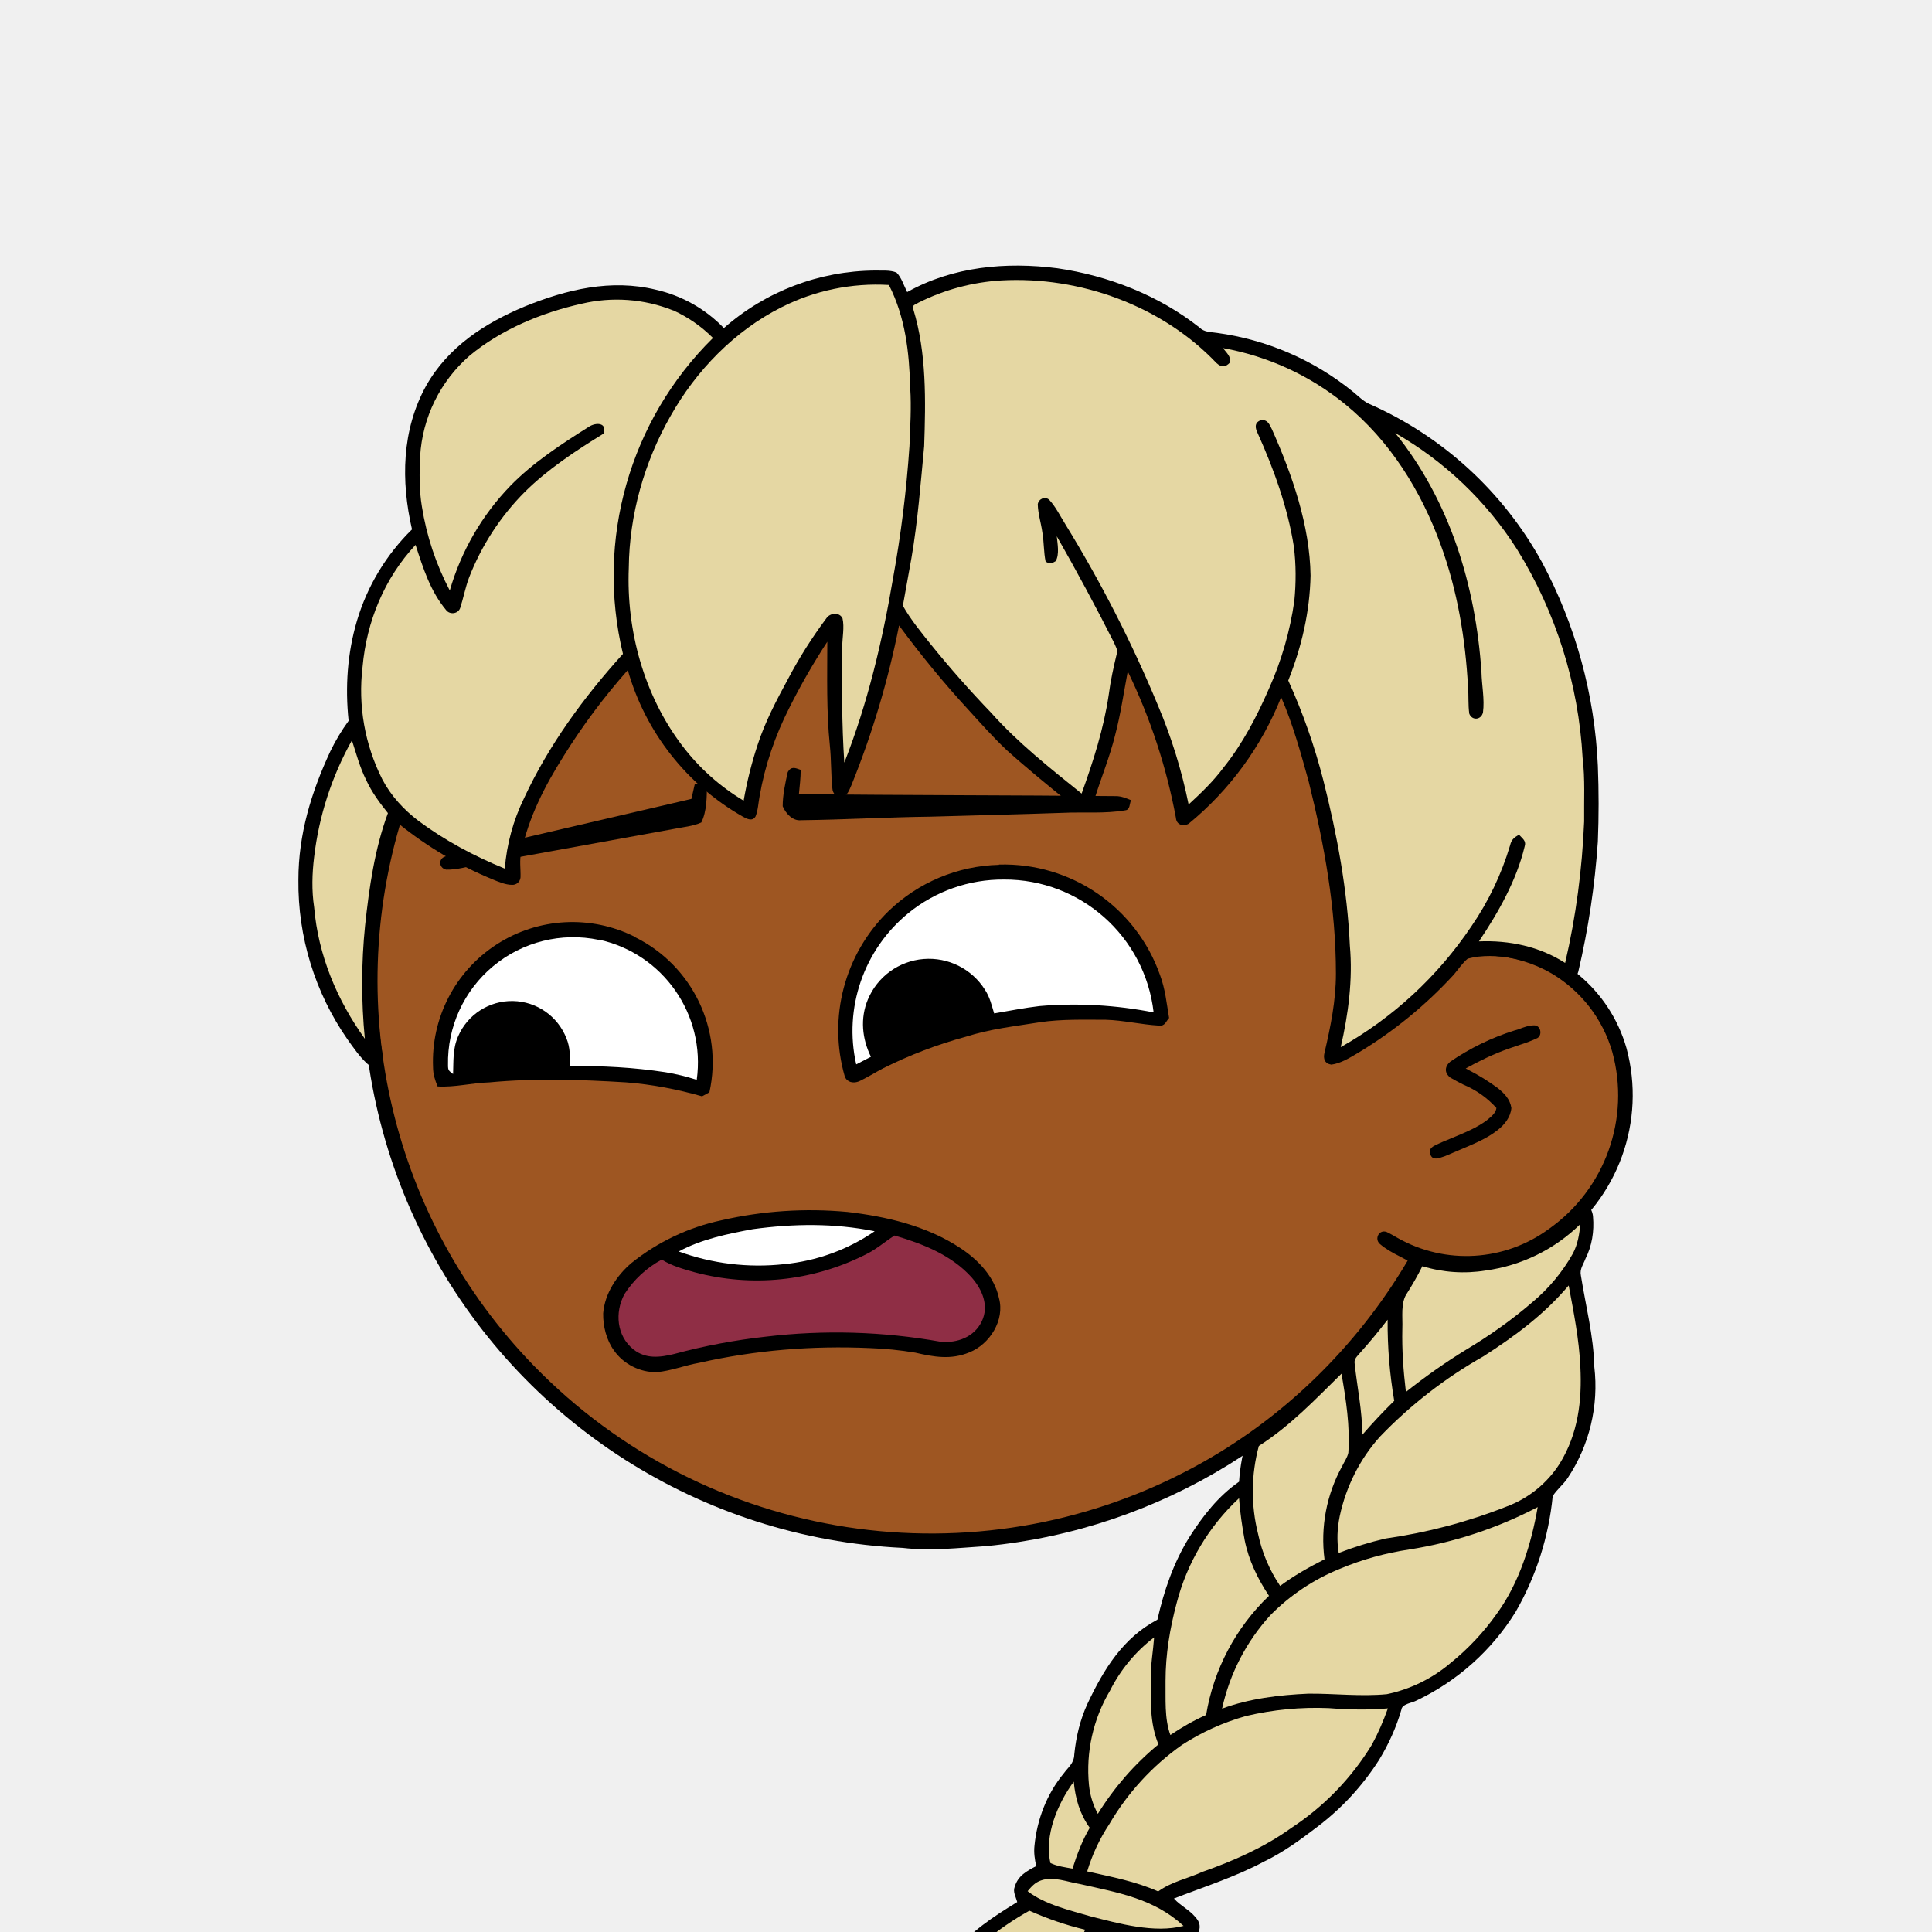
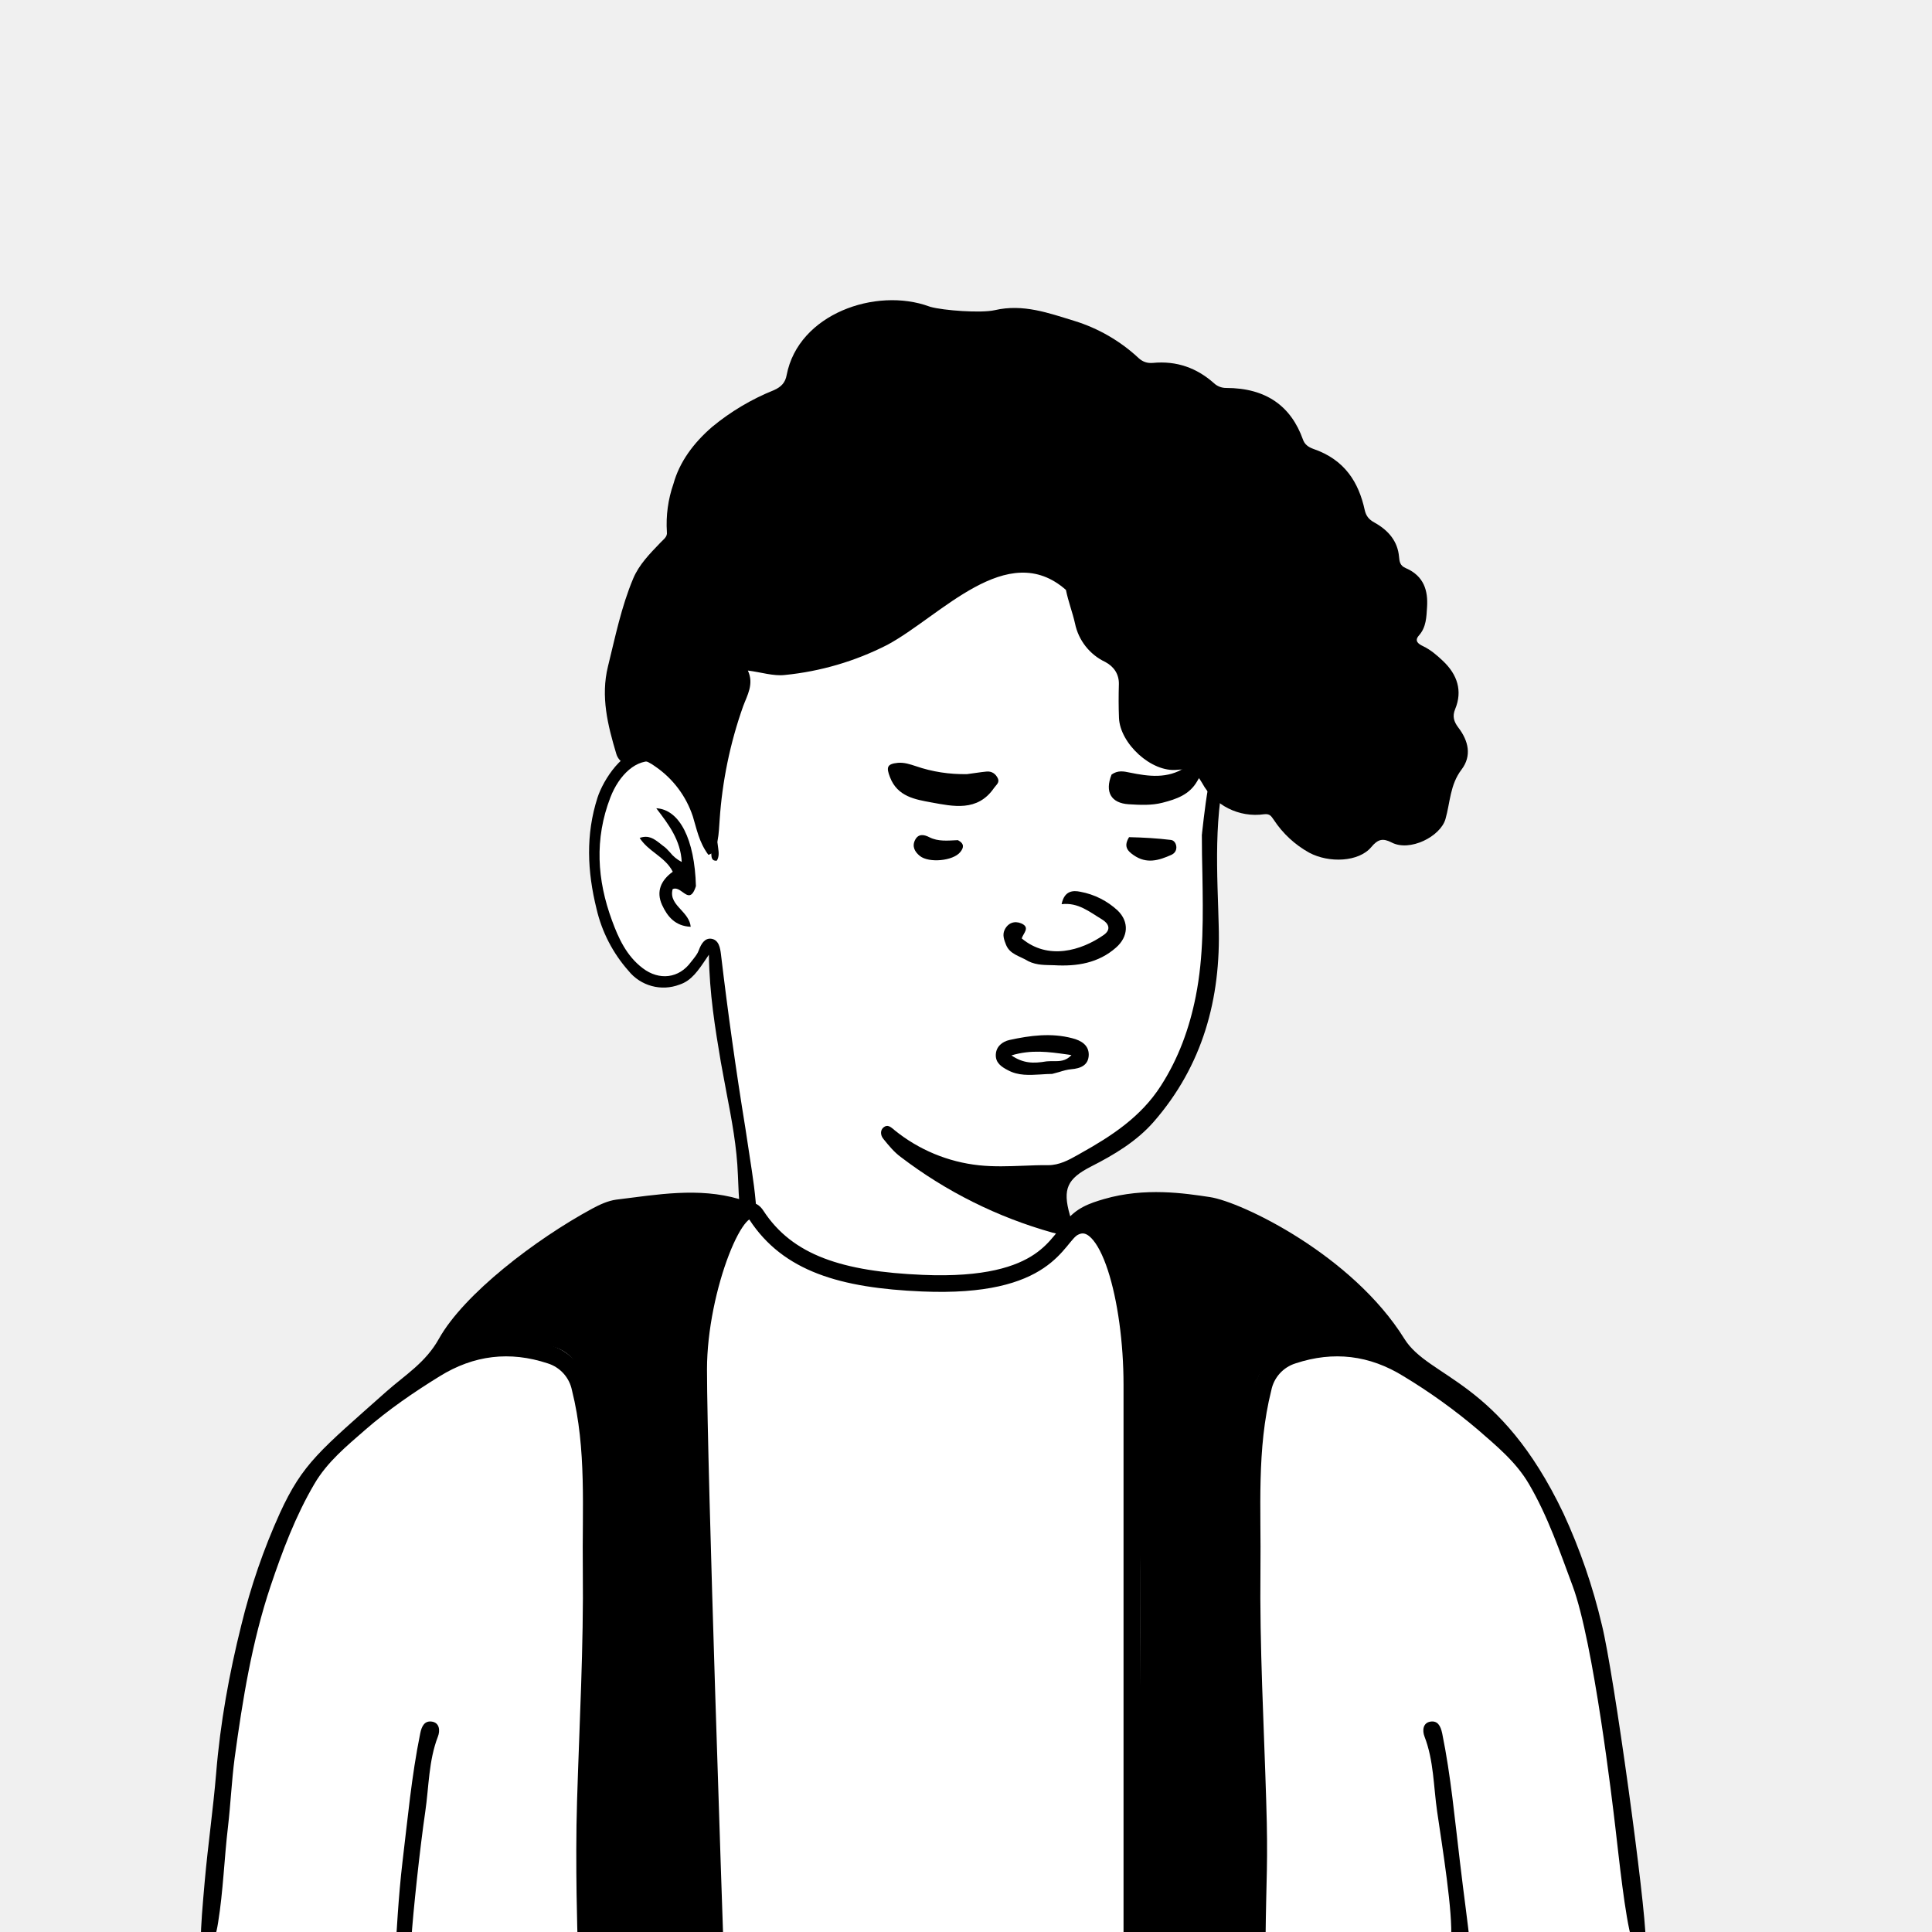
- <svg xmlns="http://www.w3.org/2000/svg" viewBox="0 0 762 762" fill="none" shape-rendering="auto">
+ <svg xmlns="http://www.w3.org/2000/svg" viewBox="0 0 1744 1744" fill="none" shape-rendering="auto">
  <mask id="viewboxMask">
-     <rect width="762" height="762" rx="0" ry="0" x="0" y="0" fill="#fff" />
+     <rect width="1744" height="1744" rx="0" ry="0" x="0" y="0" fill="#fff" />
  </mask>
  <g mask="url(#viewboxMask)">
-     <path d="M396 164.8a224.8 224.8 0 0 1 104.8 42.4c6.2 4.9 12.5 9.4 18 15a225.4 225.4 0 0 1 71.8 149 58.5 58.5 0 0 1 50.9 42.2 71 71 0 0 1-27.6 76.5c-11 7.7-24.5 12-38 11.7-5 0-10-1.6-15-1.8-1.9 2.2-3.3 4.9-4.8 7.3A223.3 223.3 0 0 1 389 609.8c-11 .7-21.9 2-33 .7a223.7 223.7 0 0 1-178.8-342.3A223.4 223.4 0 0 1 352 163.5c14.6-1.4 29.4-.3 44 1.3Z" fill="#000" />
-     <path fill-rule="evenodd" clip-rule="evenodd" d="M498.8 213.2A216 216 0 0 0 363 169c-13-.2-26.2 1.6-39 4a218 218 0 0 0-113.6 365.5 218.5 218.5 0 0 0 260.4 40.2c35-18.8 64.2-47.3 84.4-81.5l-3-1.6c-2.8-1.4-5.7-3-8-5-2.2-2-.3-5.8 2.7-4.7 1.5.7 3 1.6 4.4 2.4a55 55 0 0 0 59.6-3.6 64.5 64.5 0 0 0 25-69.8 53.1 53.1 0 0 0-24-31 52.6 52.6 0 0 0-47-2.8c-1.6.8-3.4 1.5-5 1.3-2.5-.2-2.8-4.2-.6-5.2 8-4 16.5-5.6 25.4-6.4a217 217 0 0 0-72-146.4c-4.4-4-8.7-8.1-13.9-11.3Zm107.6 196.2c2-1.2 1.3-5.1-1.4-5-2 0-4.2.8-6.2 1.6l-1.4.4a95.1 95.1 0 0 0-25.5 12.4c-2.2 2-2.2 4.4.1 6.2a92 92 0 0 0 5.2 2.8 36 36 0 0 1 13 9.2c-.2 1.9-2 3.4-3.4 4.5l-.2.2c-3.9 3-8.8 5-13.6 7-2.5 1-4.9 2-7.1 3.1-1.7.8-2.6 2.2-1.6 3.9 1 2 3.2 1.1 5 .5l.6-.2 5.4-2.3c5.4-2.3 11-4.5 15.4-8 2.7-2.1 5.1-5.1 5.4-8.7-.5-3.4-2.7-5.7-5.3-7.8a83 83 0 0 0-11.6-7.2l-1.1-.6c5.4-3 10.8-5.6 16.6-7.7l5-1.7a52 52 0 0 0 6.7-2.6Z" fill="#9e5622" />
-     <g transform="translate(-161 -83)">
-       <path d="M555 424a65.3 65.3 0 0 1 63.5 43.5c2.1 5.6 2.6 11.1 3.6 17-1.3 1.4-1.6 3.3-4 3-7-.4-14-2.1-21-2.3-8.8 0-17.4-.3-26.1 1-9.9 1.6-19.5 2.6-29.1 5.7a175 175 0 0 0-32.5 12.4c-3.3 1.7-6.5 3.8-9.9 5.3-2 .7-4.4.3-5.3-2a65.6 65.6 0 0 1 17.2-65.2 65 65 0 0 1 43.6-18.3Z" fill="#000" />
-       <path d="M557 429.9a59.1 59.1 0 0 1 59 52.4c-14.8-2.9-30-3.8-45-2.5-6 .7-12 1.9-17.9 2.9-1-3.3-1.7-6.4-3.6-9.3a26.1 26.1 0 0 0-46.2 3.8c-3.1 7.4-2.3 15.5 1.2 22.6l-5.8 3a60 60 0 0 1 20.5-59.6 59 59 0 0 1 37.8-13.3Z" fill="#fff" />
-       <path d="M411.4 452.6a55 55 0 0 1 29.4 61.2l-2.9 1.6c-9.8-2.8-19.7-4.7-29.9-5.5-17.9-1.1-36.1-1.7-54 0-7 .2-13.5 2-20.4 1.6-1-2.4-1.8-4.8-1.8-7.5a55 55 0 0 1 79.6-51.5Z" fill="#000" />
-       <path d="M397.2 453.6a49.6 49.6 0 0 1 38.6 55.3 83 83 0 0 0-12.3-3c-12.4-1.9-25-2.6-37.6-2.4-.1-3.9 0-7.4-1.5-11a23.1 23.1 0 0 0-42.7-.8c-2.2 5-1.8 9.7-2 14.9-1.7-1.3-2-1.4-2-3.5a49.4 49.4 0 0 1 59.5-49.4Z" fill="#fff" />
+     <g transform="translate(531 487)">
+       <path d="M554 727.7c-99.2 297-363.8 388.6-503.7 19.8-19.3-50.7 31-69.5 66.2-91.9 24.1-15.3 36.8-28.5 35.3-42.2-7-64.4-36.9-243.8-36.9-243.8l-3-5.8s.7-1.6-2.2 1.2c-3 3-9.9 34.2-37 34.2-24.5 0-49.2-10.9-61-86.3C7.2 285.6 9.6 214 40 201c12.5-5.3 24-7.2 35.2-.8 11.3 6.4-13-22 112-126C268.4 6.4 396.7-3.5 448.5 8 500.3 19.5 552 44.8 574.9 98.5c27.8 65-25.9 114.3-14 262.5-2.2 53.6.8 171.2-146.6 210.6-28 7.5-19.3 48.4 22.7 58.4 67 21 117 72.3 117 97.9" fill="#fff" />
+       <path fill-rule="evenodd" clip-rule="evenodd" d="m554 266.2.1-1.4c4.1-36.4 8.2-71.7 27.1-103.4 6.5 4.4 5.7 10 3.7 15.2-19.9 51.2-18 104.4-16.2 157.6l.4 14c2.1 66.4-14.5 126.8-58.7 177.5-15.4 17.6-35.8 29.8-56.5 40.3-21.4 11-25.9 20.1-19.2 43.6l.8 2.6c1.4 3.9 2.8 7.9-1 11.8-4.5 4.6-9.5 3.3-14.8 1.8l-.6-.1a406.4 406.4 0 0 1-137-68.3c-6-4.4-10.8-10.3-15.5-16.1l-.3-.4c-2.5-3-3-7.8.5-10.4 3.3-2.5 5.8-.5 8.7 1.8l1 .9a145.5 145.5 0 0 0 76.3 31.7c13.4 1.4 26.6.9 40 .4 7.4-.3 14.8-.6 22.3-.5 10.2 0 18.7-4.7 26.7-9.2l2.8-1.6c27.8-15.5 54.3-32.8 72.2-60.7 16.1-25 25.9-52.2 31.6-80.9 7.2-36.1 6.6-72.7 6-109.8-.3-12-.5-24.2-.5-36.4ZM50.6 190.8c21.9-1.7 34 11.2 44.3 26.3a140.4 140.4 0 0 1 22.4 61.5c.5 3.7 1 7.6-1.2 11.3-4.5.6-4.9-3-5-5.6-.5-20.7-9.7-38.7-18.9-56.1-6.6-12.5-16.2-24.6-31.4-27.6-17.2-3.5-33 12-40.8 32.2-14.5 37.6-12 74.6 1.4 111 5.8 15.9 13.1 32.1 27.8 43.2 14.8 11.3 32.7 9.3 43.6-5.7l2-2.5c2-2.6 4-5.1 5-8 2.1-5.8 5.4-11.2 11.3-10.4 6.8 1 8 8.3 8.7 14a3661 3661 0 0 0 22 156.7l5.9 38.8c2.6 17.1 5.6 41.7 3.6 52.1a28 28 0 0 0-.3 2.2c-.4 2.8-.6 5-4.2 5.5-4.9.8-7-2-7.7-6.4-2.3-17-3-23.6-4-49.6-.9-25.2-5.6-50-10.4-74.9l-5-27c-5.2-30.8-10.3-62-10.8-97l-2 3c-7.6 11.3-13.7 20.5-24.5 24a40.5 40.5 0 0 1-46.1-12.5 127.8 127.8 0 0 1-28.8-55.8c-8.4-34-9.9-67.1.9-100.6 5.2-16.1 23.7-44.7 42.2-42Zm34.6 127.5c4.4 3.2 8.4 6 12-5.4-1.1-42.2-14.7-69.2-35.8-70.3 11.2 14.6 22 28.8 23 48.5a32.3 32.3 0 0 1-10.7-8.8c-2-2.2-4-4.4-6.5-6l-3-2.4c-4.8-3.6-9.7-7.4-17.8-4.5 3.8 5.8 9 10 14.3 14 6 4.7 12 9.3 15.6 16.5-10.6 7.7-15.2 17.7-9.7 29.9 4.8 10.5 11.9 19.2 25.9 19.8-.6-6.3-4.7-10.9-8.8-15.4-5-5.4-9.7-10.6-7.5-18.6 3.2-1.5 6.2.7 9 2.7Z" fill="#000" />
    </g>
-     <g transform="translate(-161 -83)">
-       <path d="M456 380.4c2.3-.1 2.9 1.7 2.7 3.6-.5 4.7-.8 9.8-2.4 14.2-1.3.4-2.6.6-4 .9-1.1-4.8 0-10.3.7-15.1.4-1.7.8-3.9 3-3.6ZM476.8 386.6c0 3.3-.4 6.4-.7 9.6 41.7.5 83.3.4 125 .8 2.2 0 4 .8 6 1.6-.7 1.5-.3 3.8-2.3 4-8 1.4-16.6.6-24.8 1-17.3.6-34.7 1-52 1.5-17 .2-34 1.2-51 1.4-3.4.4-6.1-2.7-7.3-5.5 0-4.4 1-9.1 2-13.5 1.4-2.4 3-1.6 5-.9ZM439.8 392.2c0 4.9 0 10.8-2.2 15.2-3.3 1.5-7.2 1.8-10.6 2.5l-77 14c-4.2.8-8.7 2.2-13 2.1-2.6-.5-3.3-3.7-.9-5 3.2-1.4 7-1.7 10.4-2.6l87.2-20.3 1.3-5.7c1.6-.2 3.2-.2 4.8-.2Z" fill="#000" />
+     <g transform="translate(178 1057)">
+       <path d="M1301.3 694.3H182L6 692s25.8-236.8 36.7-268.4C69 348 95.3 256.1 163.2 211.3c29.6-19.6 53.3-37 55.2-47.6 1-5.3 97.8-99.7 115.3-109.2C417.2 8.9 498.5 36 498.5 36l.9 18.8s1.9 22.7 6.9 29.4c22.7 31 101.3 50.4 154.1 54.7 66.3 5.3 138.5-24.7 140.7-46.7 1.7-17.3-21.4-48.5 11.8-61.6C838.5 20.6 914.5 27 941 37.3c34.1 13.2 99 53.5 130.3 93.4 12.2 15.6 14.7 59.5 56.3 72.4 62 19.1 109.6 108.7 135.3 220.5 13.1 57.2 38.4 270.7 38.4 270.7Z" fill="#fff" />
+       <path d="M961 694H845.9l4.8-188.7s2.5-265.3-4.8-355.8c-2.4-29-20.3-69.5-32-57.8-68.3 68.3-163.6 53.8-172.2 54.6-23.3 2.2-61.7-7.6-106-28-12.3-5.8-40.7-39.9-40.7-39.9s-41.7 60.7-44.3 122c-4.2 100.4 4.9 268.3 8 338a7165 7165 0 0 1 4.5 155.6h-115s18.4-319.6 0-499.6c-8-76.7-122.7-9.1-118.9-35.4 7-48.6 106.4-118.4 157.5-132.2 20.1-5.4 109.7 5.9 109.7 5.9s5.2 51.2 28.4 70.8c10 8.4 57.2 30.6 105 35.9 55.3 6.1 113.4-6.2 146.7-22.8 44.3-22-17.2-48 22.6-75.2 39.6-27 62-16.7 92.8-15.7 95.4 3 209.3 131.5 191.9 137.3-25.2 8.6-120.3-32.8-130.5 39.5C939 305.2 961 694 961 694Z" fill="#000" />
+       <path d="m843.7 694.3-377.5-.3s-13.5-434.3-13.5-523.6c0-74 36.6-154.8 52-130.7 28.5 44.5 76.5 55 149 58.3 115 5.1 121.6-38 137.3-46.8 31.4-17.9 52.7 56.4 52.7 133v510.1Z" fill="#fff" />
+       <mask id="bodyVariant10-a" style="mask-type:luminance" maskUnits="userSpaceOnUse" x="453" y="259" width="392" height="433">
+         <path d="m467 692-14-432.5h392V692H467Z" fill="#fff" />
+       </mask>
+       <g mask="url(#bodyVariant10-a)">
+         <g transform="translate(396 278)" style="mix-blend-mode:difference">
+           <ellipse cx="258.1" cy="202.6" rx="100.1" ry="98.5" stroke="#fff" stroke-width="15" />
+           <path d="M175.5 146.8a428 428 0 0 1-7.7-8.2 186.2 186.2 0 0 1-21.8-27.9c-1.8-3.1-2.9-5.5-3.4-7.2 1.8.1 4.3.6 7.8 1.7 8 2.6 18.8 7.7 32 15.1 3.7 2 7.5 4.3 11.5 6.7 4.2-3.4 8.7-6.6 13.4-9.3-6.1-3.8-12-7.3-17.5-10.4A200.1 200.1 0 0 0 155 91c-4.7-1.5-9.1-2.5-13-2.5-3.8 0-8.7.8-12 5-3.3 4-3 9-2.2 12.7 1 3.8 2.8 8 5.3 12.1a200 200 0 0 0 23.6 30.4c3.4 3.7 7 7.6 11 11.6a98 98 0 0 1 7.8-13.5Zm-33.2-45.2Zm-1.5 2h-.1ZM329.3 271.8c-3.7 3.6-7.6 7-11.9 10.1a519 519 0 0 0 26.4 16 200 200 0 0 0 34.8 16.3c4.6 1.5 9 2.5 13 2.5 3.8 0 8.7-.8 12-5 3.2-4 3-9 2.1-12.7-.9-3.8-2.8-8-5.3-12.1a200 200 0 0 0-23.6-30.4 529 529 0 0 0-23.3-24 97 97 0 0 1-6.3 15c6.9 6.7 13 13.1 18.5 19.1a186.2 186.2 0 0 1 21.8 27.9 35 35 0 0 1 3.4 7.2 35 35 0 0 1-7.8-1.7c-7.9-2.6-18.8-7.7-32-15.1-6.7-3.8-14-8.2-21.8-13.1Zm62 31.8Zm1.5-2Z" fill-rule="evenodd" clip-rule="evenodd" fill="#fff" />
+           <path d="M250 223.7c-72.4-57.7-123.5-114-114.2-125.6Z" fill="#fff" />
+           <path d="M250 223.7c-72.4-57.7-123.5-114-114.2-125.6" stroke="#fff" stroke-width="15" />
+           <path d="M397.7 307.1c-9.3 11.7-75.5-25.7-147.8-83.4Z" fill="#fff" />
+           <path d="M397.7 307.1c-9.3 11.7-75.5-25.7-147.8-83.4" stroke="#fff" stroke-width="15" />
+         </g>
+       </g>
+       <path d="M1295 694c-6.2-21.3-11.5-73.3-14.9-102-2.4-20.7-19.6-166.5-38.5-217.4-11.6-31.1-22.4-63-39.5-92.1-11.7-20-29.3-34.3-46-48.9a513 513 0 0 0-67-48.2c-30.9-19.2-63.4-23-97.6-11.7a32 32 0 0 0-21.9 24.3c-13.4 53.3-9.1 107.6-9.8 161.6-.8 69.8 3.1 139.5 5.2 209.2 1.8 57.2 0 66.7-.6 125.2h-14.5c-.9-32.2-.4-15.3-.6-47.5-.2-47.6-.8-95.1-1.6-142.7-.6-37.8-.3-75.7-2.8-113.5-2.6-39.6-2.7-79.1.7-118.6 2.5-28.2.1-57 11.3-84.3 9.4-23 28.3-31.8 49.9-33.5 22.4-1.7 45.7-4.8 69.8 9.3-4.8-16.6-15-24.7-22.6-34-28-34.2-65.5-55.5-103.6-76.8-39.3-22-80.7-19-122.6-17.4-6.5.3-12 3.8-17.8 6.7-7.5 4-15.3 7.3-26.6 4.8 9.5-13 22.1-17.3 35.1-21.1 37.1-10.8 73-5.2 95.7-1.8C943 28 1042.7 76 1089.7 151.5c22.3 35.9 85.8 36.4 143.6 157.6a528 528 0 0 1 34.7 100.7c10.9 44 39.5 252.6 39.5 284.2H1295ZM15.3 694c2-6.9 2.7-9.9 3.6-15.7 4.6-28.4 5.5-57.6 8.9-86.3 2.4-20.6 3.3-41.4 6-62 7.2-52.7 15.6-105 32.5-155.4 10.7-31.7 22.4-63 39.5-92.1 11.7-20 29.3-34.3 46-48.9 20.7-18 43.5-33.7 67-48.2 30.9-19.2 63.4-23 97.6-11.7a32 32 0 0 1 21.9 24.3c13.4 53.3 9.1 107.6 9.8 161.6.8 69.8-3.1 139.5-5.2 209.2-1.8 57.2.5 125 .5 125l14.6.2c.9-32.2.4-15.3.6-47.5.2-47.6.8-95.1 1.6-142.7.6-37.8.3-75.7 2.8-113.5 2.6-39.6 2.7-79.1-.7-118.6-2.5-28.2-.1-57-11.3-84.3-9.4-23-28.3-31.8-50-33.5-22.3-1.7-45.6-4.8-69.7 9.3 4.8-16.6 15-24.7 22.6-34 28-34.2 65.5-55.5 103.5-76.8 39.4-22 80.8-19 122.7-17.4 6.5.3 12 3.8 17.8 6.7 7.5 4 2.3 11.5 6.4.7 5.8-15-2-13.2-15-17-37-10.8-74-4-111 .5-7.4 1-14.8 4.4-21.5 8-51.4 27.8-116 77.2-138.6 117.6-12 21.6-30.7 32.8-47.5 47.7C111 252.3 95.3 263.8 74.6 309a573.6 573.6 0 0 0-34.7 100.7c-11 44-19.1 88.6-22.8 134.2-2.7 32.4-7.4 64.8-10.3 97.4-2 22.8-3.5 39.7-3.5 52.6h12Z" fill="#000" />
+       <path d="M1131.8 694c2-23.7-8-84.7-12.5-115.7-3.3-22.6-3-46-11.4-67.7-2.1-5.4-1.5-12.4 5.3-13.5 6.4-1 9.2 3.5 10.7 10.8 7.8 38.3 11.3 77.2 16 116 3.5 30 7.8 60 8.5 70l-16.6.1ZM193.3 694c1.4-23.6 8-84.7 12.6-115.7 3.3-22.6 3-46 11.4-67.7 2.1-5.4 1.5-12.4-5.3-13.5-6.4-1-9.3 3.5-10.7 10.8-7.8 38.3-11.3 77.2-16 116-3.6 30-5.7 70.1-5.7 70.1h13.7Z" fill="#000" />
+       <path d="M467.4 694.3S452.7 266.8 452.7 179c0-72.8 36.6-163 52-139.2 28.5 43.8 77.2 58.4 149.7 61.5 115 5 120.9-41.3 136.6-50 31.4-17.6 52.7 66 52.7 141.4V694" stroke="#000" stroke-width="15" />
    </g>
-     <g transform="translate(-161 -83)">
-       <path d="M495.2 561c15.5 1.8 31.3 5.5 44.5 14.2 7 4.6 13.5 11.3 15.3 19.8 2.4 8.6-3.6 18.2-11.7 21.4-7.2 3-14 1.8-21.3.1-6-1-12-1.6-18-1.8-22.6-1-45.1.8-67.2 5.8-5.7 1-11.1 3.2-16.8 3.7-6.5.1-13-3.1-16.8-8.5-3-4.1-4.4-9.6-4.3-14.7.6-7.8 5.4-15 11.2-19.9a85 85 0 0 1 35.4-16.8 157 157 0 0 1 49.7-3.3Z" fill="#000" />
-       <path d="M506 568.6a76 76 0 0 1-35.8 13 92 92 0 0 1-41.5-5c8.8-4.8 19.4-7 29.2-8.8 16.1-2.2 32.1-2.4 48 .8Z" fill="#fff" />
-       <path d="M513.8 570.3c11 3.2 22.5 7.7 30.4 16.5 4.2 4.8 7 11.2 4 17.4-3 6.2-9.7 8.6-16.2 8a234.4 234.4 0 0 0-69-2 239.8 239.8 0 0 0-36 6.8c-5.7 1.4-11.3 2.1-16.2-1.8-6.6-5.3-7.4-14.6-3.5-21.8a40.2 40.2 0 0 1 14.7-13.6c4 2.5 8.4 3.7 13 5a95 95 0 0 0 67-6.8c4.3-2 7.8-5.1 11.8-7.7Z" fill="#8F2E45" />
+     <g transform="translate(266 207)">
+       <path d="M696.2 325.5c-52.9-46.6-113 23.7-161.2 49.6a259.7 259.7 0 0 1-92.5 27.2c-10.3 1.2-21.4-2.5-33.4-4 5.7 12.2-.6 22.3-4.3 32.3a383.8 383.8 0 0 0-21.2 102.7c-.8 10-.8 29.5-10.2 31.3-8.5-11.5-10.5-23.4-14-34.7a88.2 88.2 0 0 0-33.9-45c-7.8-5.7-16.9-9.5-26.2-2a14 14 0 0 1-9-9.5c-7.7-25.8-14.2-51.6-7.5-78.8 6.6-26.7 12-53.7 22.8-79.4 5.3-12.6 15-22.4 24.6-32.4 2.7-2.9 6.4-5.2 5.8-9.5a110.4 110.4 0 0 1 5.9-43.5c5.5-19.9 18.2-37 35-51.5a211.3 211.3 0 0 1 55.7-33.1c6.8-3 10.3-7 11.5-13.6 10.6-55.4 80.7-79.5 128.6-62l1.2.4c11.8 3.3 45.6 5.8 58 3 25.8-6 49 2.7 72 9.7a149.8 149.8 0 0 1 58.1 33.7c3.7 3.3 7.7 4.6 12.6 4.2 21.8-2.1 39.8 4.7 55 18.1a16 16 0 0 0 11.2 4.5c36.3 0 58.6 16.6 69.3 46.4 1.5 4.5 4.9 7 9.4 8.6 28.6 9.8 41 30.4 46.4 55.1 1.2 5.6 4 8.8 8.8 11.4 13 7.2 21 17.2 22.2 30.9.4 4.3.8 8 6 10.2 16.8 7.2 20.2 20.8 19.3 35.1-.6 8.8-.6 18.2-7.4 25.8-4.3 4.9-.5 7.6 4 9.7 6.8 3.3 12.3 8.1 17.5 13 13.4 12.5 18 27.4 11.3 43.6-2.8 6.7-1.1 11.5 2.7 16.6 9.4 12.2 12.4 25.7 3 38.1-10.5 13.8-10.2 29.8-14.5 44.7-4.6 15.8-32.2 29.7-48.6 21.1-8-4.1-12.4-3-18.4 4.2-11.2 13.4-38 14.6-56 5a91 91 0 0 1-32-29.7c-2.2-3-3.3-5.6-8.6-5a54.8 54.8 0 0 1-56-28.1c-5.4-9-9.2-13.4-22.5-12-23.4 2.6-51.7-23.9-52.6-46.8-.4-10.1-.4-20.3-.1-30.5.2-8.8-4.3-15.8-12.2-20a49.5 49.5 0 0 1-27.4-34.8c-2.2-9.9-6-19.5-8.2-30.3Z" fill="#000" />
    </g>
-     <g transform="translate(-161 -83)" />
-     <g transform="translate(-161 -83)" />
-     <g transform="translate(-161 -83)">
-       <path d="M578 188.8c20.1 2.9 40 10.7 56 23.3 2 2 4.4 1.8 7 2.2a108.2 108.2 0 0 1 53.5 23.1c2 1.6 4 3.7 6.3 4.8a144 144 0 0 1 68.4 62.6 187.8 187.8 0 0 1 22 80.2c.4 10 .4 20 0 30a318.5 318.5 0 0 1-7.7 51.2c-.5 1.8-1.4 3.3-2.3 5-2-.8-4-1.4-5.6-2.8-5-4.3-11.8-6.2-18.1-7.5-5.7-1-12-1.3-17.6.2-2.1 1.7-3.7 4.2-5.5 6.3a170.5 170.5 0 0 1-38 31c-3.2 1.9-6.6 4-10.3 4.5-2.6-.4-3.3-2.3-2.7-4.7 2.4-10.3 4.5-20.5 4.5-31.2 0-25.8-4.6-51-10.8-76-3.1-11.1-6.2-22.5-10.8-33a123.6 123.6 0 0 1-36.5 49.9c-2.2 1.2-4.8.4-5-2.3a227.9 227.9 0 0 0-19-57.8c-1.6 8.4-2.8 16.9-5 25.2-2.1 8.5-5.4 16.5-8 24.8-.7 1.8-1 3.6-2.7 4.8-2.5.5-5.1-1.2-7-2.7-8.5-6.9-17-13.8-25-21-5.3-5-10.2-10.5-15.1-15.9a392.2 392.2 0 0 1-27.4-33.3 347 347 0 0 1-18.8 63c-.8 1.7-1.6 4.5-3.8 4.5-2 .4-3.6-1.2-3.7-3.2-.6-5.6-.4-11.4-1-17-1.4-13.6-1-27.2-1-40.9a263.1 263.1 0 0 0-15 26.1c-5.6 11-9.6 22.7-11.7 34.8-.5 2.6-.6 5.5-1.6 8-1.2 2.1-3.4 1-5 .1a97 97 0 0 1-45.4-57.8 251 251 0 0 0-25.3 33.9c-7.5 11.9-13.7 24-16.7 37.8-.8 3.4-.2 6.6-.3 10a3.2 3.2 0 0 1-3.3 3c-2.6 0-5.4-1.2-7.8-2.2a149.8 149.8 0 0 1-36.7-21.7c-4 12.3-6.1 25-7.5 37.7a185 185 0 0 0 .8 52.7c.2 1.8.7 3.3-.5 4.9a5 5 0 0 1-5.6-1c-3-2.8-5.3-6.2-7.6-9.4a108.1 108.1 0 0 1-19.4-63c0-18 5.1-34.6 12.6-50.7a78 78 0 0 1 7.2-12c-1.4-13.3-.5-26.7 3.3-39.5a83.8 83.8 0 0 1 21.7-36c-4.4-19.1-4.1-39.2 5.6-56.7 8.6-15.2 23-24.6 38.8-31.2 16.5-6.7 34.1-11 51.9-6.6a53.5 53.5 0 0 1 26.7 15.1 91.1 91.1 0 0 1 59.5-22.7c2.7.1 6-.3 8.6.8 2 2 2.9 5.2 4.2 7.7 18-10.1 39-12 59.2-9.4ZM786 557.4c2 1 3.2 3.5 3.3 5.5.5 5.7-.4 11.5-3 16.6-.8 2.2-2.3 4-1.8 6.5 2 12.5 5 23.8 5.3 36a65.4 65.4 0 0 1-10.6 44.1c-1.7 2.5-4.2 4.4-5.8 7a113.8 113.8 0 0 1-14.6 45.6 92.8 92.8 0 0 1-39.1 35c-1.8 1-5.8 1.3-6 3.7-2 6.9-5 13.5-8.7 19.6a101.5 101.5 0 0 1-24.4 26.5c-6.8 5.2-13.5 10.1-21.2 13.8-11.2 6-23.6 9.9-35.4 14.5 2.9 3.2 7 4.8 9.5 8.7 1.3 2.2.7 5.1-1.6 6.4-4.5 2.8-11 2.4-16 2.5-.7 9.6 3 17.5 6.8 26 4.8 10.3 8.8 20.9 12.3 31.7a68 68 0 0 1 2.4 36 72 72 0 0 1-29.7 43.5c-2.9 1.2-3.6-1.8-4.6-3.7a47.2 47.2 0 0 0-22-22c-12.5-6.8-25-12.4-34.2-23.5 0 5.4.3 10.8 2.4 15.9-.7 1-1.4 2.2-2.3 2.8-2.1.5-3.5-1-5-2a72.3 72.3 0 0 1-19-23.2 58.3 58.3 0 0 1-6.4-38.7c2.6-14.7 11.1-27 20.1-38.5 7-8.8 16-14.7 25.5-20.5-.5-2-1.8-4-1-6 1.3-4.4 4.7-6.2 8.5-8.2-.6-2.6-1-5.3-.7-8 1-10.4 4.9-20.5 11.5-28.5 1.8-2.5 4.1-4 4.2-7.5.7-7 2.3-13.7 5.2-20 6.4-13.6 14-26 27.6-33.2 2.6-11.5 6.4-22.6 12.7-32.7 5.3-8.3 11.3-16 19.5-21.7.4-6 1.5-12.3 3.6-18 2-2 4.8-3.4 7-5.1 11.1-8.3 21-18.5 30.3-28.7a187.1 187.1 0 0 0 24.5-32.5c1.3-2.3 2-6.5 4.9-7.3 3.8.4 7.2 2.4 11 2.8 6.8.8 13.8.4 20.5-1.2 11.2-2.8 23-8.5 30.2-17.7 1.4-1.4 2-2.7 4.4-2.3Z" fill="#000" />
-       <g fill="#e5d7a3">
-         <path d="M556 193.6c31-1.7 63.3 10 84.8 32.6 2 1.8 3.5 1.7 5.3-.2.5-2.5-1.4-3.8-2.7-5.7a105.8 105.8 0 0 1 48.1 22.1c17.7 14.4 30 34.2 37.7 55.4 6.6 18 9.8 37.2 10.8 56.2.3 3.5 0 7 .5 10.5 1.1 2.8 4.7 2.5 5.4-.5.7-5.2-.5-10.8-.6-16-2.3-34-12.4-67.4-34-94.2 19.4 11.1 36 26.9 48 45.8a174.7 174.7 0 0 1 25.9 82.4c1 8.2.5 16.6.6 25-.8 18.8-3.2 37.4-7.5 55.8-10.1-6.5-22-9-34-8.5 7.6-11.3 14.8-24 18-37.3.8-2.4-.8-3.2-2.2-4.8-2 1.2-3 2-3.5 4.2a113.6 113.6 0 0 1-15.3 32 152 152 0 0 1-51.5 47.6c3-13 4.8-26.7 3.6-40-1-22.1-5-43.6-10.4-65a238 238 0 0 0-13.9-39.6c5.3-13.3 8.5-27.1 8.8-41.4-.3-19.8-7.2-39.6-15.2-57.6-1-2-1.8-4.2-4.6-3.6-2.5 1-2 3.2-1 5.2 6.3 14 11.8 29.2 14.2 44.5.9 7 .9 14.4.2 21.5a128.9 128.9 0 0 1-10 34.6c-4.8 11-10.3 21.6-17.9 31.1-4 5.4-8.8 10-13.8 14.6a203.6 203.6 0 0 0-12.1-39.1 508.7 508.7 0 0 0-36.5-71.4c-2-3.2-3.8-6.9-6.4-9.7-1.7-1.5-4.2-.3-4.5 1.8.1 3.7 1.3 7.4 1.8 11 .7 3.9.5 7.8 1.3 11.6 1.7 1 2.4.8 4-.2 1.5-2.8.7-6.7.4-9.8a944.4 944.4 0 0 1 22.6 42c.5 1.3 1.6 2.9 1.1 4.2-1.3 5.4-2.5 10.8-3.2 16.3-2 13.5-6.1 26.2-10.7 39-12.3-9.9-25.2-20.1-35.7-31.9A415 415 0 0 1 528 337c-3.9-4.9-7.8-9.6-10.9-15.1l3.4-18.9c2.5-14.5 3.6-29.3 5-44 .6-17.9 1-36.8-4.3-54.1-.7-1.6 1-1.8 2-2.5a84 84 0 0 1 32.8-8.8Z" />
-         <path d="M511.6 195.4c6.5 12.8 8 26.4 8.4 40.6.5 7.7 0 15.3-.3 23a467 467 0 0 1-6.5 52.2c-4.2 24.8-10 49.2-19.2 72.6-1-15.3-1-30.5-.8-45.8 0-3.6.9-7.6.1-11.1-1.2-2.6-5-2.2-6.4 0a180.1 180.1 0 0 0-15.1 23.9c-4.6 8.5-9 16.8-12 26a154 154 0 0 0-5.5 22A85.5 85.5 0 0 1 430 377c-15-19.8-22-45.3-21-70 .2-20.9 6.1-41.7 16.4-59.8 10.1-18 25.3-33.7 43.8-43a83 83 0 0 1 42.4-8.8Z" />
-         <path d="M426.5 205.4a53.3 53.3 0 0 1 15.7 10.9 131.7 131.7 0 0 0-35.5 124.6c-15.4 17-29.3 36-39 56.9a77 77 0 0 0-7.6 27.8c-12-4.9-23.5-11-34-18.8-5.8-4.4-10.9-9.9-14.3-16.4A77.7 77.7 0 0 1 304 346c1.6-17.9 8.6-34.9 20.9-48.1 3 9.2 5.8 18.3 12.2 25.9 1.5 1.7 4.6 1.3 5.4-1 1.3-4 2-8 3.5-12a98.3 98.3 0 0 1 22-33.8c9.1-9 20.2-16.3 31.1-23 1.4-4.5-3.2-4.4-5.8-2.7-10.8 6.8-22 14.1-30.9 23.2a98.7 98.7 0 0 0-24 41.4 107.4 107.4 0 0 1-11-33.1c-1.1-6.5-1-13.3-.7-19.8a57 57 0 0 1 19.5-39.7c12.5-10.4 28.5-17 44.2-20.5a60 60 0 0 1 36 2.6ZM299.8 375c1.7 5.2 3.1 10.6 5.6 15.6 2.2 4.8 5.3 9 8.6 13.1-5.2 14-7.4 29.4-9 44.3a226 226 0 0 0-.1 44.7c-11-15.3-18.4-33-20-51.9-1-6.6-.8-13.2 0-19.8a124 124 0 0 1 14.9-46ZM784.3 565.8c-.4 4-1 8-3 11.7a69 69 0 0 1-15.8 19c-8.1 7-17 13.3-26.2 18.8-8.2 5-16.2 10.7-23.8 16.7-1-8.4-1.6-16.5-1.4-25 .2-4.4-.8-10.3 1.9-14 2.2-3.5 4.2-7 6-10.6a55 55 0 0 0 25 1.7 66 66 0 0 0 37.3-18.3ZM779.7 590c2 10.7 4.1 21.2 4.6 32 .7 13.5-.9 26.5-8.1 38.2a42.4 42.4 0 0 1-21 17 210 210 0 0 1-47.7 12.6 137 137 0 0 0-18.5 5.7c-.8-5-.6-9.5.4-14.5 2.5-11.7 8-22.7 16-31.5A178.5 178.5 0 0 1 746 618c12.5-8 24.1-16.6 33.7-28ZM708.3 603.5c-.1 10.7.8 21.4 2.6 32-4.4 4.3-8.6 8.8-12.6 13.4 0-9.5-2-18.6-3-28-.4-2 1.1-3 2.2-4.4 3.8-4.2 7.3-8.5 10.8-13ZM690.1 624.8c1.8 10.4 3.4 20.6 2.7 31.2-.4 1.9-1.6 3.5-2.4 5.2a60 60 0 0 0-7 36.8c-6.1 3.1-12 6.4-17.5 10.5a57.8 57.8 0 0 1-8.7-20.5 68.8 68.8 0 0 1 .3-34.7c12.5-8 22.1-18.2 32.6-28.5ZM649.7 674c.4 5.5 1.2 11 2.2 16.4 1.6 8 5.1 15.2 9.6 22a84.1 84.1 0 0 0-24.8 47c-5 2.2-9.6 4.9-14.1 7.9-2.4-6.6-1.8-14.3-1.9-21.3 0-10.5 1.7-20.7 4.4-30.8a85.8 85.8 0 0 1 24.6-41.3ZM767.5 677.3c-2.5 14.6-7.3 30-16.1 42.1A96.8 96.8 0 0 1 733 739a56.7 56.7 0 0 1-25 12.2c-10.4 1-20.8-.3-31-.2-11.4.5-23.2 1.9-34 5.9a80 80 0 0 1 19-36.8 81.2 81.2 0 0 1 27.6-18.4c8.8-3.7 18-6.2 27.4-7.6a164 164 0 0 0 50.5-16.7ZM616.2 728.8c-.4 5.5-1.4 10.7-1.3 16.2 0 9-.5 17.4 3 26a111.6 111.6 0 0 0-23.9 27.4 30 30 0 0 1-3.5-11.4 61.2 61.2 0 0 1 8.3-37.2 60.5 60.5 0 0 1 17.4-21ZM708.4 756.8c-1.8 5-3.8 9.7-6.3 14.3a104 104 0 0 1-32 33c-10.4 7.5-22.9 13-34.9 17.2-6.2 2.8-12 3.8-17.4 7.7-9-4-18.3-5.7-28-7.9a70 70 0 0 1 8.7-18.6 100.3 100.3 0 0 1 28.7-31.3 92.2 92.2 0 0 1 25.3-11.4 120 120 0 0 1 32.5-3.1c7.8.6 15.6.8 23.4.1ZM584.5 785.7c.6 6.6 2.4 12.8 6.3 18.2-3 5.1-5 10.5-6.8 16.1-2.8-.5-6-.9-8.7-2.2-2.5-10.8 2.8-23.4 9.2-32.1ZM571.5 824.7c4.9-1.8 10.5.6 15.5 1.4 15 3.4 29.1 5.7 40.8 16.5-11.5 3-25.4-.9-36.8-3.8-8.1-2.4-17.9-4.6-24.7-9.9 1.5-1.8 2.9-3.4 5.2-4.2ZM567 836.6c7.2 3.2 14.4 5.7 22 7.5a62.8 62.8 0 0 0-5.5 38c1 8.6 4 16.9 7.6 24.8.7 1.7 3.5 2.3 4.5.7 1.7-2-.3-5-1-7.2a77.2 77.2 0 0 1-6.4-31.4c.5-8.3 1.6-16.2 6.1-23.4 5.4 1.4 10.8 2.6 16.3 3.3-1.3 14.3 6.2 25.6 11.1 38.4 4.8 12.8 10.6 26.5 11.4 40.2.6 12.1-3.6 24.4-10.1 34.5a51 51 0 0 1-15.3 17c-2.7-5-6-9.6-10.2-13.5-7.9-7.7-17-11-26.4-16.6a55.6 55.6 0 0 1-20.9-17.2c-8.1-11.6-8.1-27.1-7-40.7a76 76 0 0 1 15-38.9 4 4 0 0 0 1-3c-.7-1.8-2.6-2.3-4-1.1a36 36 0 0 0-7.8 10.5c-6 10.9-9 23.2-10.3 35.5-.9 12.3 0 24.6 5.2 36a57.8 57.8 0 0 0-1 16 65.1 65.1 0 0 1-20-42c0-11.7 3.6-23 10-32.7 5-7.8 10.6-16.2 17.7-22.3a116 116 0 0 1 18-12.4Z" />
-       </g>
+     <g transform="translate(791 871)">
+       <path d="M153.6 87c7.4-.8 15.8 2 22.6-5.6-18-2.4-34.8-5.5-54.2.3 10.7 7.3 20 7.4 31.6 5.4Z" fill="#fff" />
+       <path fill-rule="evenodd" clip-rule="evenodd" d="M148.3 98.9c3.5-.2 7-.5 10.5-.5l6.3-1.7c3.8-1.2 7.3-2.2 10.8-2.5 8.7-.7 15.7-3.7 15.9-13 .1-8.8-6.9-13-14.9-15-19-5-38-2.5-56.7 1.6-6.2 1.4-12 5.7-12.3 13.2-.3 7.4 5 11 11 14.1 9.3 5 19.2 4.4 29.4 3.8Zm11.3-12c-2 0-4 0-6 .2-11.7 2-20.9 1.9-31.6-5.4 17.9-5.4 33.6-3.2 50-.9l4.2.6c-5 5.6-11 5.6-16.6 5.5Z" fill="#000" />
    </g>
-     <g transform="translate(-161 -83)" />
+     <g transform="translate(653 805)" />
+     <g transform="translate(901 668)">
+       <path d="M27 199.5c-7.6-4.6-16.3-6-19.8-14.5-1.8-4.5-3.5-9-1.4-13.5 3-6.4 8.9-8.5 15-6 8.6 3.7 1.8 9 .5 13.6C45 199 75 190.2 95.3 176c7.1-5 4.4-10.5-1.6-14.1-11.2-6.7-21.4-15.5-36.4-13.7 2.5-12.3 10.3-12.6 17-11.2A67.4 67.4 0 0 1 108 154c10.4 10.2 9.5 23.6-1.5 33.3-16 14.2-35.7 17.2-55.9 16-7.4-.3-15.4.3-23.5-3.7Z" fill="#000" />
+     </g>
+     <g transform="translate(610 680)">
+       <path d="M409.2 75.7c13.1.3 25.4 1 37.7 2.5 3 .3 4.9 3.3 5 6.6 0 3.4-1.8 5.7-4.8 7-11.1 4.9-22 8.3-33.7.2-6.5-4.4-8.9-8.6-4.2-16.3ZM254.7 78.4c6.2 3.3 5.2 7 2.1 10.8-6.5 8-28.2 10-36.4 3.5-4.7-3.8-7.3-8.6-4.4-14.4 3-6 8.2-5 13-2.5 8 4 16.4 3 25.7 2.6Z" fill="#000" />
+     </g>
+     <g transform="translate(610 680)" />
+     <g transform="translate(774 657)">
+       <path d="M98.9 41.8c6.6-.8 12-1.8 17.5-2.3 4.7-.5 8.2 1.8 10.3 6 1.9 4-1.5 6-3.4 8.8-14.9 21.7-37 16.6-56.8 13-14-2.6-30.4-5.1-37.1-22.7-3.5-9-2.8-12 7.1-13 5.7-.5 11 1.3 16.2 3 14.8 5.1 30.5 7.5 46.2 7.2ZM229.4 42.2c5.6-4 10.8-3 16.4-1.8 17.1 3.5 34.3 5.8 50.2-4.7 4.3-2.9 9.2-3.5 12.7.7 3.2 3.9.3 7.8-1.9 11.6-7 12.4-18.9 16.4-31.4 19.6-10 2.6-20.4 2-30.5 1.4-15.9-1-21.8-11-15.5-26.8Z" fill="#000" />
+     </g>
+     <g transform="translate(0 559)" />
  </g>
</svg>
